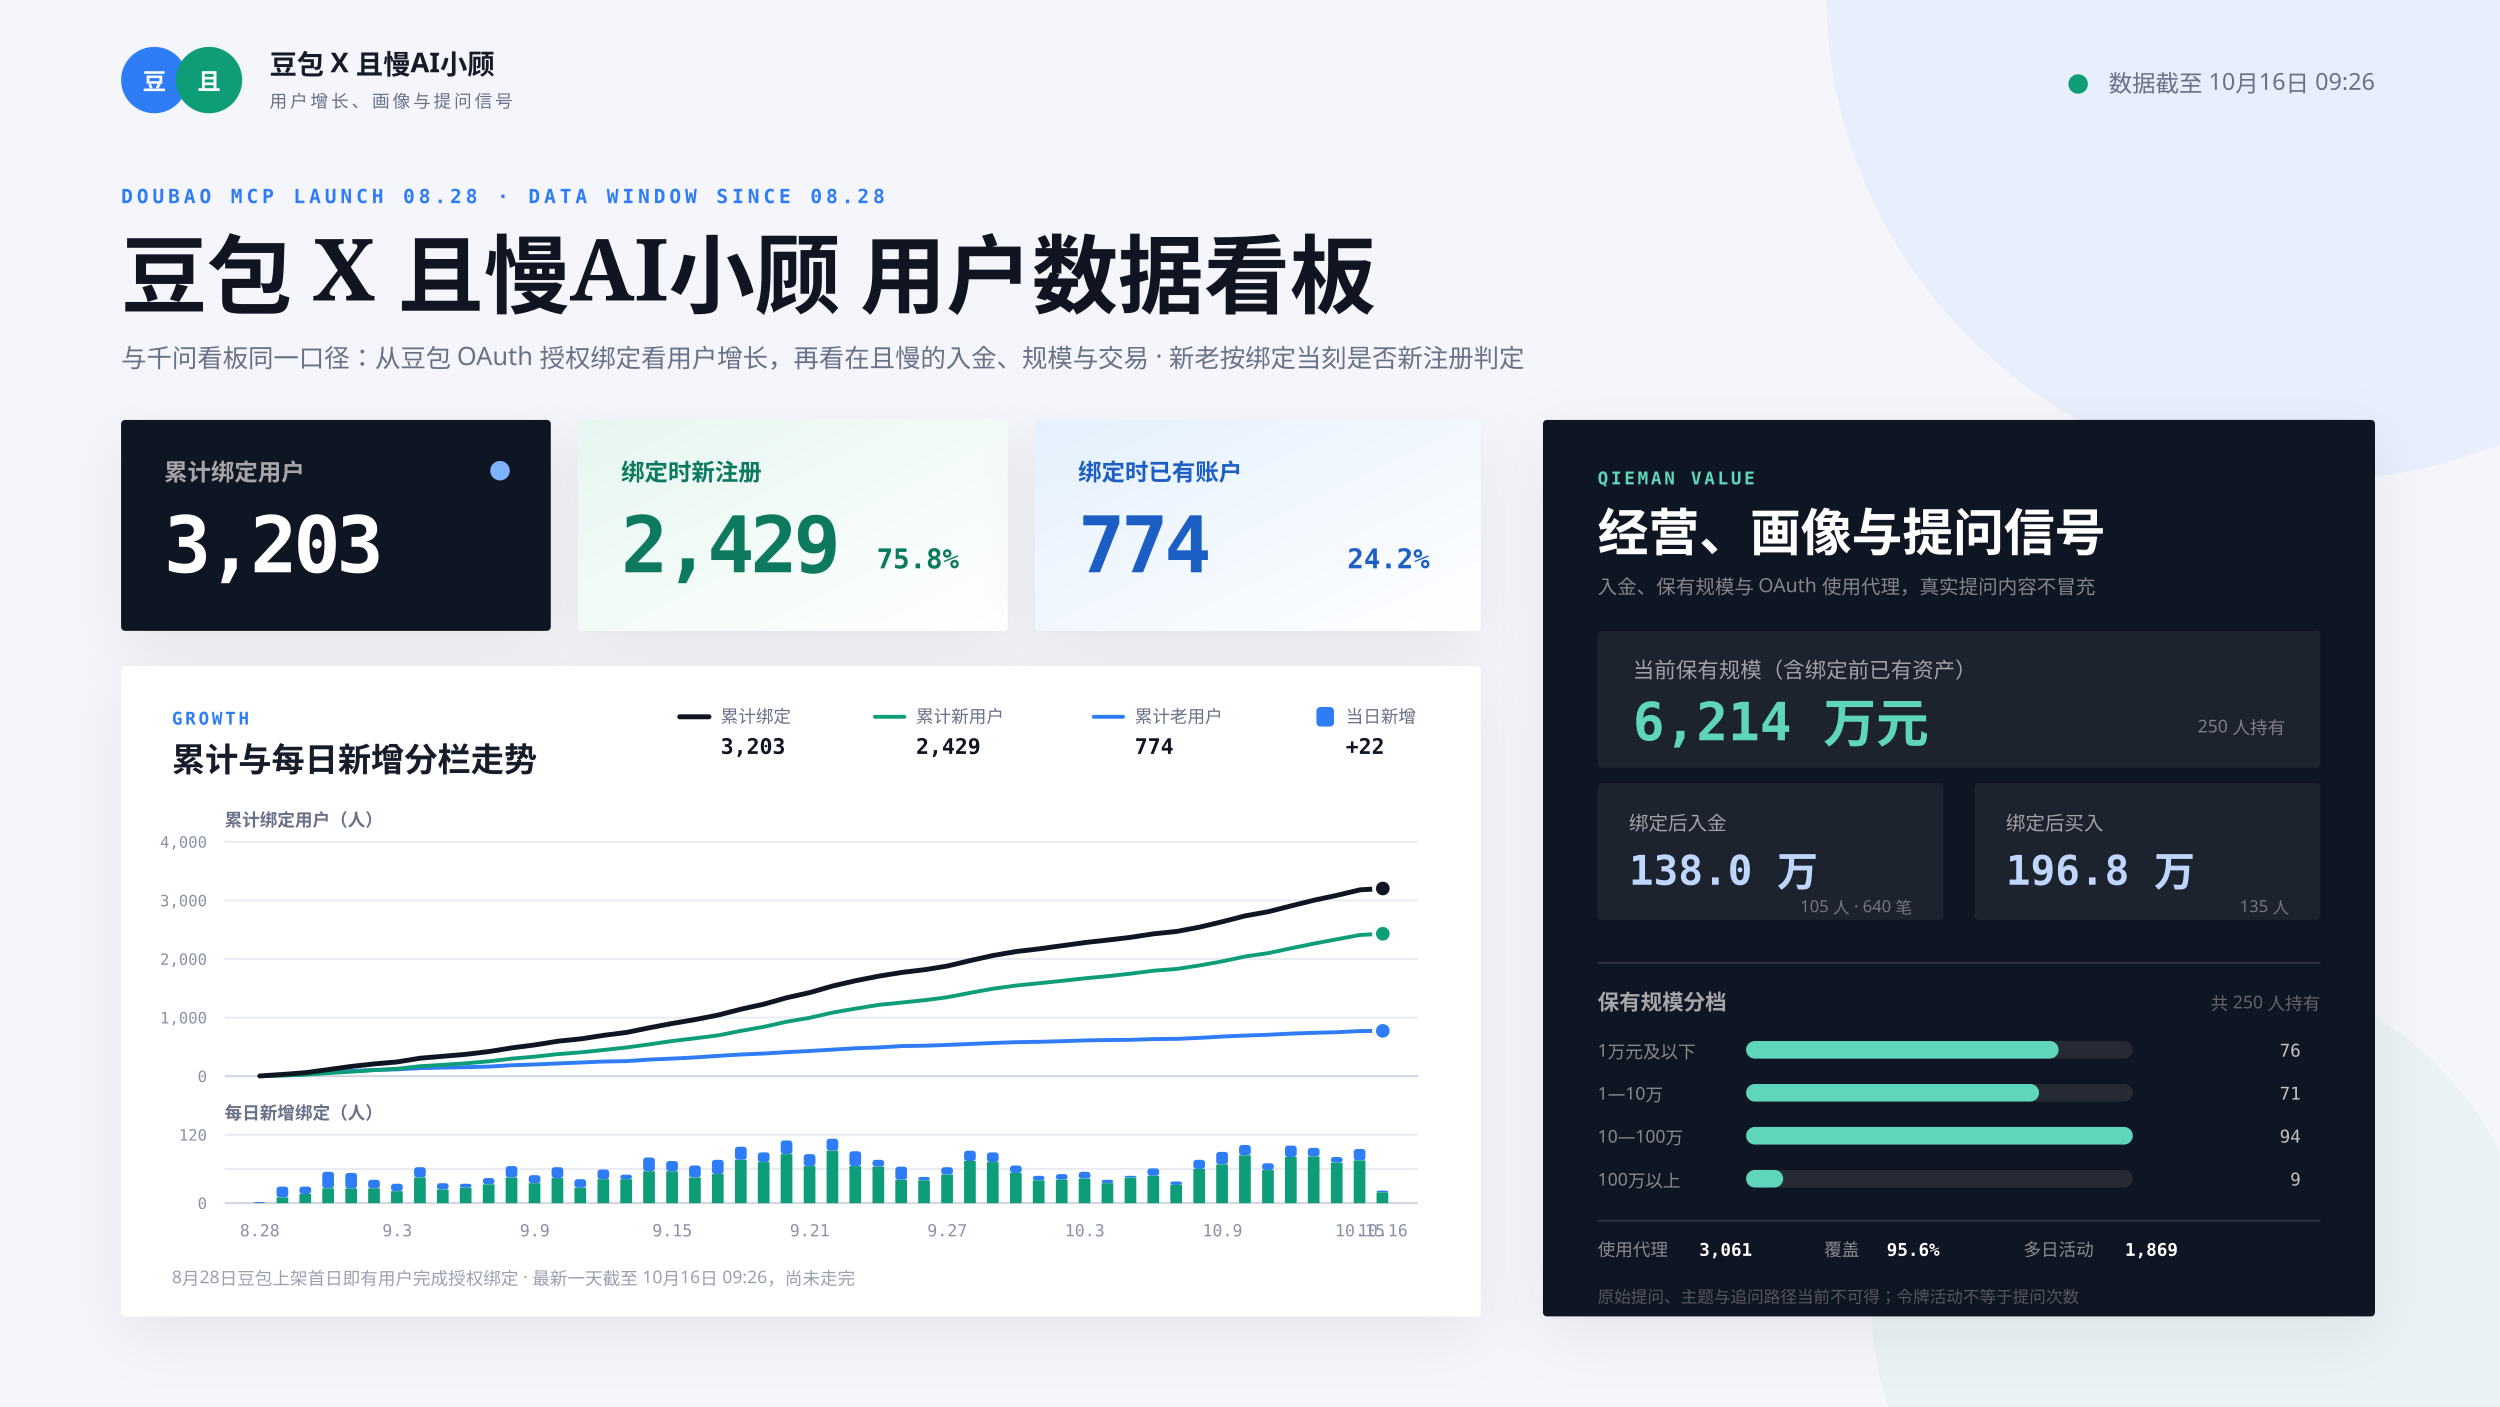
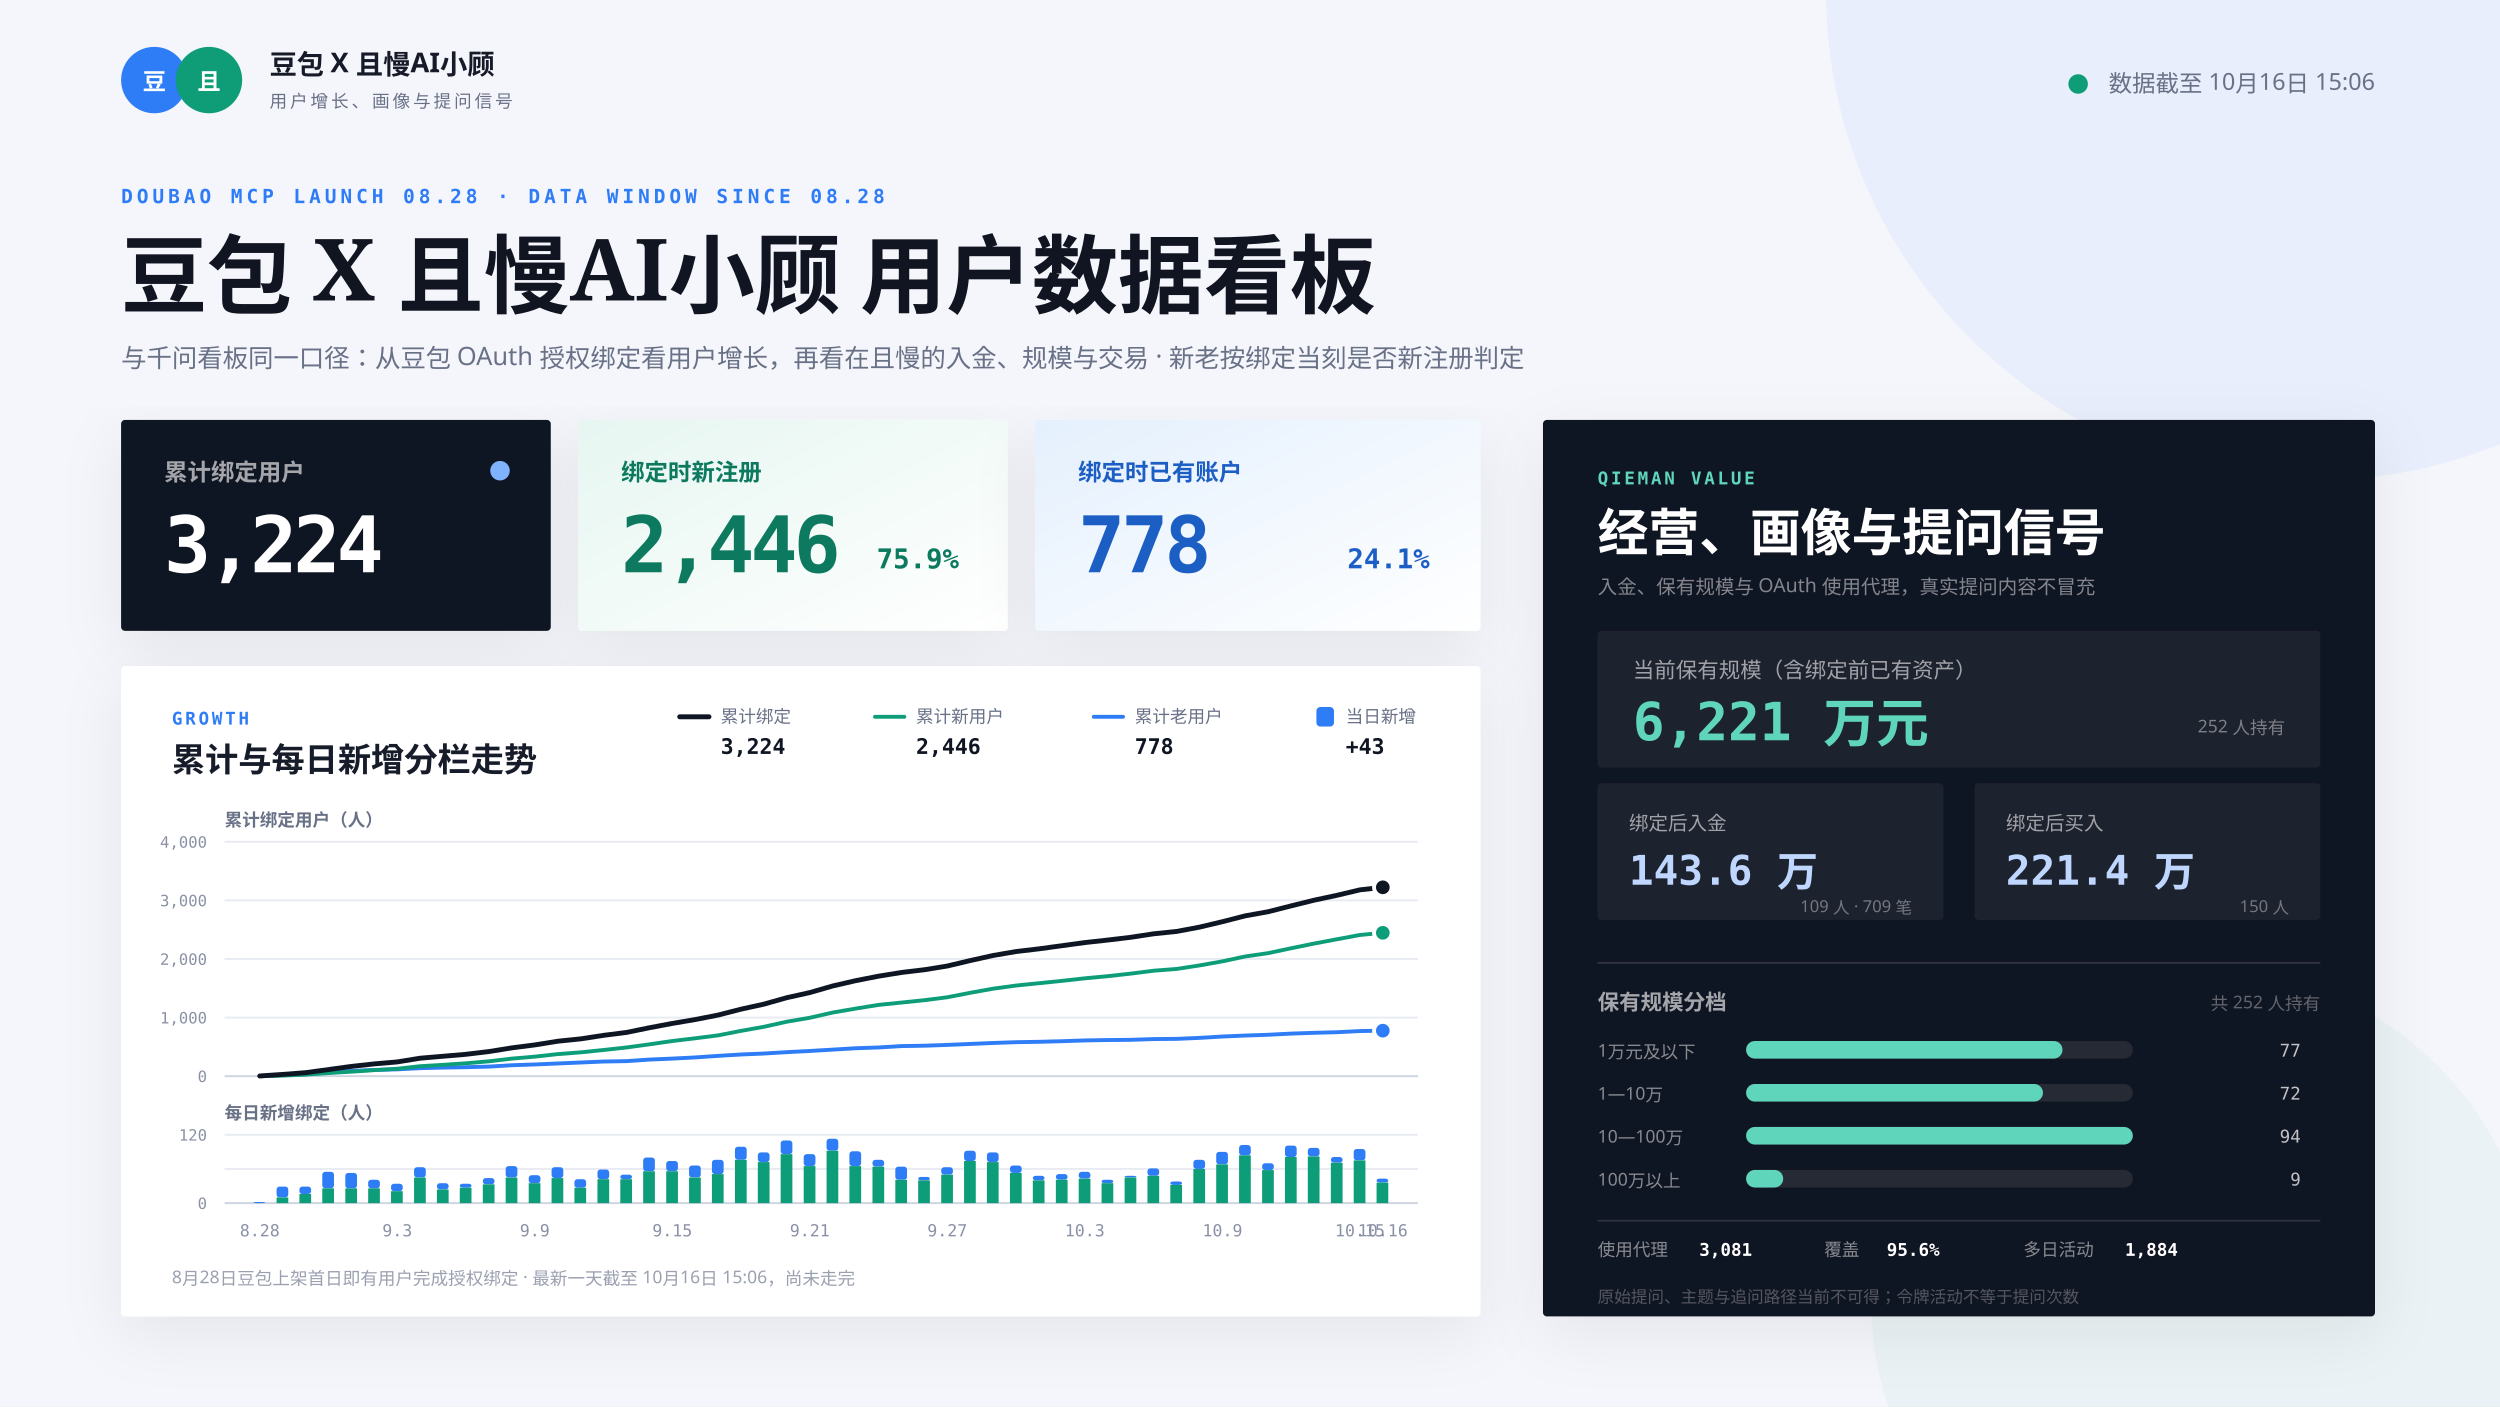
<svg xmlns="http://www.w3.org/2000/svg" width="1280" height="720" viewBox="0 0 1280 720" role="img" aria-labelledby="title desc">
  <defs>
    <linearGradient id="newCard" x1="0" y1="0" x2="1" y2="1">
      <stop offset="0" stop-color="#E6F6F1" />
      <stop offset="1" stop-color="#FFFFFF" />
    </linearGradient>
    <linearGradient id="oldCard" x1="0" y1="0" x2="1" y2="1">
      <stop offset="0" stop-color="#E4F0FD" />
      <stop offset="1" stop-color="#FFFFFF" />
    </linearGradient>
    <filter id="shadow" x="-15%" y="-15%" width="130%" height="140%">
      <feDropShadow dx="0" dy="9" stdDeviation="16" flood-color="#171B29" flood-opacity=".07" />
    </filter>
  </defs>
  <rect width="1280" height="720" fill="#F5F6FB" />
  <circle cx="1185" cy="-4" r="250" fill="#2E7CF6" fill-opacity=".07" />
  <circle cx="1128" cy="666" r="170" fill="#0F9D78" fill-opacity=".045" />
  <g font-family="PingFang SC,Microsoft YaHei,sans-serif">
    <g transform="translate(62 24)">
      <circle cx="17" cy="17" r="17" fill="#2E7CF6" />
      <text x="17" y="22" text-anchor="middle" fill="#FFFFFF" font-size="12" font-weight="700">豆</text>
      <circle cx="45" cy="17" r="17" fill="#0F9D78" />
      <text x="45" y="22" text-anchor="middle" fill="#FFFFFF" font-size="12" font-weight="700">且</text>
      <text x="76" y="14" fill="#171B29" font-size="14" font-weight="700">豆包 X 且慢AI小顾</text>
      <text x="76" y="31" fill="#697187" font-size="9" letter-spacing="1.5">用户增长、画像与提问信号</text>
    </g>
-     <text x="1216" y="47" text-anchor="end" fill="#697187" font-size="12">数据截至 10月16日 09:26</text>
+     <text x="1216" y="47" text-anchor="end" fill="#697187" font-size="12">数据截至 10月16日 15:06</text>
    <circle cx="1064" cy="43" r="5" fill="#0F9D78" />
    <text x="62" y="104" fill="#2E7CF6" font-family="SFMono-Regular,monospace" font-size="10" font-weight="700" letter-spacing="2">DOUBAO MCP LAUNCH 08.28 · DATA WINDOW SINCE 08.28</text>
    <text x="62" y="157" fill="#111522" font-family="Songti SC,STSong,serif" font-size="44" font-weight="700">豆包 X 且慢AI小顾 用户数据看板</text>
    <text x="62" y="188" fill="#697187" font-size="13">与千问看板同一口径：从豆包 OAuth 授权绑定看用户增长，再看在且慢的入金、规模与交易 · 新老按绑定当刻是否新注册判定</text>
    <g transform="translate(62 215)" filter="url(#shadow)">
      <rect width="220" height="108" rx="2" fill="#111522" />
      <text x="22" y="31" fill="#FFFFFF" fill-opacity=".62" font-size="12" font-weight="700">累计绑定用户</text>
-       <text x="22" y="78" fill="#FFFFFF" font-family="SFMono-Regular,monospace" font-size="40" font-weight="800" letter-spacing="-2">3,203</text>
+       <text x="22" y="78" fill="#FFFFFF" font-family="SFMono-Regular,monospace" font-size="40" font-weight="800" letter-spacing="-2">3,224</text>
      <circle cx="194" cy="26" r="5" fill="#7FB3FF" />
    </g>
    <g transform="translate(296 215)" filter="url(#shadow)">
      <rect width="220" height="108" rx="2" fill="url(#newCard)" />
      <text x="22" y="31" fill="#0A7A5E" font-size="12" font-weight="700">绑定时新注册</text>
-       <text x="22" y="78" fill="#0A7A5E" font-family="SFMono-Regular,monospace" font-size="40" font-weight="800" letter-spacing="-2">2,429</text>
-       <text x="195" y="76" text-anchor="end" fill="#0A7A5E" font-family="SFMono-Regular,monospace" font-size="14" font-weight="700">75.8%</text>
+       <text x="22" y="78" fill="#0A7A5E" font-family="SFMono-Regular,monospace" font-size="40" font-weight="800" letter-spacing="-2">2,446</text>
+       <text x="195" y="76" text-anchor="end" fill="#0A7A5E" font-family="SFMono-Regular,monospace" font-size="14" font-weight="700">75.9%</text>
    </g>
    <g transform="translate(530 215)" filter="url(#shadow)">
      <rect width="228" height="108" rx="2" fill="url(#oldCard)" />
      <text x="22" y="31" fill="#1F5FC4" font-size="12" font-weight="700">绑定时已有账户</text>
-       <text x="22" y="78" fill="#1F5FC4" font-family="SFMono-Regular,monospace" font-size="40" font-weight="800" letter-spacing="-2">774</text>
-       <text x="202" y="76" text-anchor="end" fill="#1F5FC4" font-family="SFMono-Regular,monospace" font-size="14" font-weight="700">24.2%</text>
+       <text x="22" y="78" fill="#1F5FC4" font-family="SFMono-Regular,monospace" font-size="40" font-weight="800" letter-spacing="-2">778</text>
+       <text x="202" y="76" text-anchor="end" fill="#1F5FC4" font-family="SFMono-Regular,monospace" font-size="14" font-weight="700">24.1%</text>
    </g>
    <g transform="translate(62 341)" filter="url(#shadow)">
      <rect width="696" height="333" rx="2" fill="#FFFFFF" />
      <text x="26" y="30" fill="#2E7CF6" font-family="SFMono-Regular,monospace" font-size="9" font-weight="700" letter-spacing="1.4">GROWTH</text>
      <text x="26" y="54" fill="#171B29" font-size="17" font-weight="700">累计与每日新增分栏走势</text>
      <g font-size="9">
        <line x1="286" y1="26" x2="301" y2="26" stroke="#111522" stroke-width="2.5" stroke-linecap="round" />
        <text x="307" y="29" fill="#697187">累计绑定</text>
-         <text x="307" y="45" fill="#111522" font-family="SFMono-Regular,monospace" font-size="11" font-weight="700">3,203</text>
+         <text x="307" y="45" fill="#111522" font-family="SFMono-Regular,monospace" font-size="11" font-weight="700">3,224</text>
        <line x1="386" y1="26" x2="401" y2="26" stroke="#0F9D78" stroke-width="2" stroke-linecap="round" />
        <text x="407" y="29" fill="#697187">累计新用户</text>
-         <text x="407" y="45" fill="#111522" font-family="SFMono-Regular,monospace" font-size="11" font-weight="700">2,429</text>
+         <text x="407" y="45" fill="#111522" font-family="SFMono-Regular,monospace" font-size="11" font-weight="700">2,446</text>
        <line x1="498" y1="26" x2="513" y2="26" stroke="#2E7CF6" stroke-width="2" stroke-linecap="round" />
        <text x="519" y="29" fill="#697187">累计老用户</text>
-         <text x="519" y="45" fill="#111522" font-family="SFMono-Regular,monospace" font-size="11" font-weight="700">774</text>
+         <text x="519" y="45" fill="#111522" font-family="SFMono-Regular,monospace" font-size="11" font-weight="700">778</text>
        <rect x="612" y="21" width="9" height="10" rx="2" fill="#2E7CF6" />
        <text x="627" y="29" fill="#697187">当日新增</text>
-         <text x="627" y="45" fill="#111522" font-family="SFMono-Regular,monospace" font-size="11" font-weight="700">+22</text>
+         <text x="627" y="45" fill="#111522" font-family="SFMono-Regular,monospace" font-size="11" font-weight="700">+43</text>
      </g>
      <text x="53" y="82" fill="#697187" font-size="9" font-weight="700">累计绑定用户（人）</text>
      <g stroke="#E9EBF3" stroke-width="1">
        <line x1="53" y1="180" x2="664" y2="180" />
        <line x1="53" y1="150" x2="664" y2="150" />
        <line x1="53" y1="120" x2="664" y2="120" />
        <line x1="53" y1="90" x2="664" y2="90" />
      </g>
      <line x1="53" y1="210" x2="664" y2="210" stroke="#CFD4E1" stroke-width="1" />
      <g fill="#8A91A5" font-family="SFMono-Regular,monospace" font-size="8">
        <text x="44" y="213" text-anchor="end">0</text>
        <text x="44" y="183" text-anchor="end">1,000</text>
        <text x="44" y="153" text-anchor="end">2,000</text>
        <text x="44" y="123" text-anchor="end">3,000</text>
        <text x="44" y="93" text-anchor="end">4,000</text>
      </g>
-       <path d="M71.0 209.9 L82.7 209.4 L94.5 209.0 L106.2 208.1 L117.9 207.3 L129.7 206.8 L141.4 206.5 L153.1 205.9 L164.9 205.6 L176.6 205.4 L188.3 205.1 L200.1 204.4 L211.8 204.0 L223.6 203.5 L235.3 203.0 L247.0 202.5 L258.8 202.3 L270.5 201.5 L282.2 201.0 L294.0 200.4 L305.7 199.6 L317.4 198.9 L329.2 198.4 L340.9 197.7 L352.6 197.1 L364.4 196.4 L376.1 195.7 L387.8 195.3 L399.6 194.6 L411.3 194.4 L423.0 194.0 L434.8 193.5 L446.5 193.0 L458.2 192.6 L470.0 192.4 L481.7 192.1 L493.4 191.7 L505.2 191.5 L516.9 191.4 L528.7 191.0 L540.4 190.9 L552.1 190.4 L563.9 189.7 L575.6 189.2 L587.3 188.8 L599.1 188.2 L610.8 187.8 L622.5 187.5 L634.3 186.9 L646.0 186.8" fill="none" stroke="#2E7CF6" stroke-width="2" stroke-linecap="round" stroke-linejoin="round" />
-       <path d="M71.0 210.0 L82.7 209.7 L94.5 209.2 L106.2 208.4 L117.9 207.7 L129.7 206.9 L141.4 206.2 L153.1 204.9 L164.9 204.2 L176.6 203.4 L188.3 202.4 L200.1 201.0 L211.8 200.0 L223.6 198.7 L235.3 197.8 L247.0 196.6 L258.8 195.3 L270.5 193.7 L282.2 192.0 L294.0 190.6 L305.7 189.1 L317.4 186.8 L329.2 184.7 L340.9 182.1 L352.6 180.1 L364.4 177.4 L376.1 175.4 L387.8 173.5 L399.6 172.3 L411.3 171.1 L423.0 169.6 L434.8 167.3 L446.5 165.2 L458.2 163.6 L470.0 162.4 L481.7 161.2 L493.4 159.9 L505.2 158.8 L516.9 157.5 L528.7 156.0 L540.4 155.1 L552.1 153.3 L563.9 151.2 L575.6 148.7 L587.3 147.0 L599.1 144.5 L610.8 142.1 L622.5 139.9 L634.3 137.7 L646.0 137.1" fill="none" stroke="#0F9D78" stroke-width="2" stroke-linecap="round" stroke-linejoin="round" />
-       <path d="M71.0 209.9 L82.7 209.1 L94.5 208.2 L106.2 206.6 L117.9 205.0 L129.7 203.7 L141.4 202.7 L153.1 200.8 L164.9 199.8 L176.6 198.8 L188.3 197.4 L200.1 195.5 L211.8 194.0 L223.6 192.1 L235.3 190.9 L247.0 189.1 L258.8 187.6 L270.5 185.2 L282.2 183.0 L294.0 181.0 L305.7 178.7 L317.4 175.7 L329.2 173.1 L340.9 169.8 L352.6 167.2 L364.4 163.8 L376.1 161.1 L387.8 158.8 L399.6 156.9 L411.3 155.5 L423.0 153.6 L434.8 150.8 L446.5 148.2 L458.2 146.2 L470.0 144.8 L481.7 143.2 L493.4 141.6 L505.2 140.3 L516.9 138.9 L528.7 137.1 L540.4 135.9 L552.1 133.7 L563.9 130.9 L575.6 127.9 L587.3 125.8 L599.1 122.8 L610.8 119.9 L622.5 117.4 L634.3 114.6 L646.0 113.9" fill="none" stroke="#111522" stroke-width="2.5" stroke-linecap="round" stroke-linejoin="round" />
+       <path d="M71.0 209.9 L82.7 209.4 L94.5 209.0 L106.2 208.1 L117.9 207.3 L129.7 206.8 L141.4 206.5 L153.1 205.9 L164.9 205.6 L176.6 205.4 L188.3 205.1 L200.1 204.4 L211.8 204.0 L223.6 203.5 L235.3 203.0 L247.0 202.5 L258.8 202.3 L270.5 201.5 L282.2 201.0 L294.0 200.4 L305.7 199.6 L317.4 198.9 L329.2 198.4 L340.9 197.7 L352.6 197.1 L364.4 196.4 L376.1 195.7 L387.8 195.3 L399.6 194.6 L411.3 194.4 L423.0 194.0 L434.8 193.5 L446.5 193.0 L458.2 192.6 L470.0 192.4 L481.7 192.1 L493.4 191.7 L505.2 191.5 L516.9 191.4 L528.7 191.0 L540.4 190.9 L552.1 190.4 L563.9 189.7 L575.6 189.2 L587.3 188.8 L599.1 188.2 L610.8 187.8 L622.5 187.5 L634.3 186.9 L646.0 186.7" fill="none" stroke="#2E7CF6" stroke-width="2" stroke-linecap="round" stroke-linejoin="round" />
+       <path d="M71.0 210.0 L82.7 209.7 L94.5 209.2 L106.2 208.4 L117.9 207.7 L129.7 206.9 L141.4 206.2 L153.1 204.9 L164.9 204.2 L176.6 203.4 L188.3 202.4 L200.1 201.0 L211.8 200.0 L223.6 198.7 L235.3 197.8 L247.0 196.6 L258.8 195.3 L270.5 193.7 L282.2 192.0 L294.0 190.6 L305.7 189.1 L317.4 186.8 L329.2 184.7 L340.9 182.1 L352.6 180.1 L364.4 177.4 L376.1 175.4 L387.8 173.5 L399.6 172.3 L411.3 171.1 L423.0 169.6 L434.8 167.3 L446.5 165.2 L458.2 163.6 L470.0 162.4 L481.7 161.2 L493.4 159.9 L505.2 158.8 L516.9 157.5 L528.7 156.0 L540.4 155.1 L552.1 153.3 L563.9 151.2 L575.6 148.7 L587.3 147.0 L599.1 144.5 L610.8 142.1 L622.5 139.9 L634.3 137.7 L646.0 136.6" fill="none" stroke="#0F9D78" stroke-width="2" stroke-linecap="round" stroke-linejoin="round" />
+       <path d="M71.0 209.9 L82.7 209.1 L94.5 208.2 L106.2 206.6 L117.9 205.0 L129.7 203.7 L141.4 202.7 L153.1 200.8 L164.9 199.8 L176.6 198.8 L188.3 197.4 L200.1 195.5 L211.8 194.0 L223.6 192.1 L235.3 190.9 L247.0 189.1 L258.8 187.6 L270.5 185.2 L282.2 183.0 L294.0 181.0 L305.7 178.7 L317.4 175.7 L329.2 173.1 L340.9 169.8 L352.6 167.2 L364.4 163.8 L376.1 161.1 L387.8 158.8 L399.6 156.9 L411.3 155.5 L423.0 153.6 L434.8 150.8 L446.5 148.2 L458.2 146.2 L470.0 144.8 L481.7 143.2 L493.4 141.6 L505.2 140.3 L516.9 138.9 L528.7 137.1 L540.4 135.9 L552.1 133.7 L563.9 130.9 L575.6 127.9 L587.3 125.8 L599.1 122.8 L610.8 119.9 L622.5 117.4 L634.3 114.6 L646.0 113.3" fill="none" stroke="#111522" stroke-width="2.5" stroke-linecap="round" stroke-linejoin="round" />
      <g stroke="#FFFFFF" stroke-width="2">
-         <circle cx="646.0" cy="113.9" r="4.5" fill="#111522" />
-         <circle cx="646.0" cy="137.1" r="4.5" fill="#0F9D78" />
-         <circle cx="646.0" cy="186.8" r="4.5" fill="#2E7CF6" />
+         <circle cx="646.0" cy="113.3" r="4.5" fill="#111522" />
+         <circle cx="646.0" cy="136.6" r="4.5" fill="#0F9D78" />
+         <circle cx="646.0" cy="186.7" r="4.5" fill="#2E7CF6" />
      </g>
      <text x="53" y="232" fill="#697187" font-size="9" font-weight="700">每日新增绑定（人）</text>
      <g stroke="#E9EBF3" stroke-width="1">
        <line x1="53" y1="240" x2="664" y2="240" />
        <line x1="53" y1="257.5" x2="664" y2="257.5" />
      </g>
      <line x1="53" y1="275" x2="664" y2="275" stroke="#CFD4E1" stroke-width="1" />
      <g fill="#8A91A5" font-family="SFMono-Regular,monospace" font-size="8">
        <text x="44" y="243" text-anchor="end">120</text>
        <text x="44" y="278" text-anchor="end">0</text>
      </g>
      <g fill="#2E7CF6">
        <rect x="67.8" y="274.42" width="6" height="0.58" rx="1.5" />
        <rect x="79.6" y="266.54" width="6" height="5.54" rx="1.5" />
        <rect x="91.3" y="266.54" width="6" height="3.79" rx="1.5" />
        <rect x="103.0" y="258.96" width="6" height="8.46" rx="1.5" />
        <rect x="114.8" y="259.54" width="6" height="7.88" rx="1.5" />
        <rect x="126.5" y="263.04" width="6" height="4.38" rx="1.5" />
        <rect x="138.2" y="265.08" width="6" height="3.79" rx="1.5" />
        <rect x="150.0" y="256.62" width="6" height="5.25" rx="1.5" />
        <rect x="161.7" y="264.79" width="6" height="3.21" rx="1.5" />
        <rect x="173.4" y="265.08" width="6" height="2.04" rx="1.5" />
        <rect x="185.2" y="262.17" width="6" height="3.21" rx="1.5" />
        <rect x="196.9" y="256.04" width="6" height="5.83" rx="1.5" />
        <rect x="208.7" y="260.71" width="6" height="4.08" rx="1.5" />
        <rect x="220.4" y="256.62" width="6" height="5.54" rx="1.5" />
        <rect x="232.1" y="262.75" width="6" height="4.38" rx="1.5" />
        <rect x="243.9" y="257.79" width="6" height="4.96" rx="1.5" />
        <rect x="255.6" y="260.42" width="6" height="2.33" rx="1.5" />
        <rect x="267.3" y="251.67" width="6" height="7.00" rx="1.5" />
        <rect x="279.1" y="253.42" width="6" height="5.25" rx="1.5" />
        <rect x="290.8" y="255.75" width="6" height="6.12" rx="1.5" />
        <rect x="302.5" y="252.83" width="6" height="7.29" rx="1.5" />
        <rect x="314.3" y="246.12" width="6" height="6.71" rx="1.5" />
        <rect x="326.0" y="249.04" width="6" height="4.96" rx="1.5" />
        <rect x="337.7" y="242.92" width="6" height="7.00" rx="1.5" />
        <rect x="349.5" y="249.92" width="6" height="6.13" rx="1.5" />
        <rect x="361.2" y="242.04" width="6" height="6.12" rx="1.5" />
        <rect x="372.9" y="248.46" width="6" height="7.58" rx="1.5" />
        <rect x="384.7" y="252.83" width="6" height="3.50" rx="1.5" />
        <rect x="396.4" y="256.33" width="6" height="6.71" rx="1.5" />
        <rect x="408.1" y="261.58" width="6" height="1.75" rx="1.5" />
        <rect x="419.9" y="256.62" width="6" height="3.79" rx="1.5" />
        <rect x="431.6" y="248.17" width="6" height="5.25" rx="1.5" />
        <rect x="443.3" y="249.04" width="6" height="4.96" rx="1.5" />
        <rect x="455.1" y="255.75" width="6" height="3.79" rx="1.5" />
        <rect x="466.8" y="261.00" width="6" height="2.33" rx="1.5" />
        <rect x="478.6" y="260.12" width="6" height="2.92" rx="1.5" />
        <rect x="490.3" y="258.96" width="6" height="3.50" rx="1.5" />
        <rect x="502.0" y="263.04" width="6" height="1.75" rx="1.5" />
        <rect x="513.8" y="261.00" width="6" height="0.88" rx="1.5" />
        <rect x="525.5" y="257.21" width="6" height="3.79" rx="1.5" />
        <rect x="537.2" y="263.92" width="6" height="1.75" rx="1.5" />
        <rect x="549.0" y="252.83" width="6" height="4.67" rx="1.5" />
        <rect x="560.7" y="248.75" width="6" height="6.42" rx="1.5" />
        <rect x="572.4" y="245.25" width="6" height="5.25" rx="1.5" />
        <rect x="584.2" y="254.58" width="6" height="3.50" rx="1.5" />
        <rect x="595.9" y="245.54" width="6" height="5.83" rx="1.5" />
        <rect x="607.6" y="246.71" width="6" height="4.38" rx="1.5" />
        <rect x="619.4" y="251.38" width="6" height="2.92" rx="1.5" />
        <rect x="631.1" y="247.29" width="6" height="5.83" rx="1.5" />
-         <rect x="642.8" y="268.58" width="6" height="0.88" rx="1.5" />
+         <rect x="642.8" y="262.46" width="6" height="2.04" rx="1.5" />
      </g>
      <g fill="#0F9D78">
        <rect x="67.8" y="275.00" width="6" height="0.00" />
        <rect x="79.6" y="272.08" width="6" height="2.92" />
        <rect x="91.3" y="270.33" width="6" height="4.67" />
        <rect x="103.0" y="267.42" width="6" height="7.58" />
        <rect x="114.8" y="267.42" width="6" height="7.58" />
        <rect x="126.5" y="267.42" width="6" height="7.58" />
        <rect x="138.2" y="268.88" width="6" height="6.12" />
        <rect x="150.0" y="261.88" width="6" height="13.12" />
        <rect x="161.7" y="268.00" width="6" height="7.00" />
        <rect x="173.4" y="267.12" width="6" height="7.88" />
        <rect x="185.2" y="265.38" width="6" height="9.62" />
        <rect x="196.9" y="261.88" width="6" height="13.12" />
        <rect x="208.7" y="264.79" width="6" height="10.21" />
        <rect x="220.4" y="262.17" width="6" height="12.83" />
        <rect x="232.1" y="267.12" width="6" height="7.88" />
        <rect x="243.9" y="262.75" width="6" height="12.25" />
        <rect x="255.6" y="262.75" width="6" height="12.25" />
        <rect x="267.3" y="258.67" width="6" height="16.33" />
        <rect x="279.1" y="258.67" width="6" height="16.33" />
        <rect x="290.8" y="261.88" width="6" height="13.12" />
        <rect x="302.5" y="260.12" width="6" height="14.88" />
        <rect x="314.3" y="252.83" width="6" height="22.17" />
        <rect x="326.0" y="254.00" width="6" height="21.00" />
        <rect x="337.7" y="249.92" width="6" height="25.08" />
        <rect x="349.5" y="256.04" width="6" height="18.96" />
        <rect x="361.2" y="248.17" width="6" height="26.83" />
        <rect x="372.9" y="256.04" width="6" height="18.96" />
        <rect x="384.7" y="256.33" width="6" height="18.67" />
        <rect x="396.4" y="263.04" width="6" height="11.96" />
        <rect x="408.1" y="263.33" width="6" height="11.67" />
        <rect x="419.9" y="260.42" width="6" height="14.58" />
        <rect x="431.6" y="253.42" width="6" height="21.58" />
        <rect x="443.3" y="254.00" width="6" height="21.00" />
        <rect x="455.1" y="259.54" width="6" height="15.46" />
        <rect x="466.8" y="263.33" width="6" height="11.67" />
        <rect x="478.6" y="263.04" width="6" height="11.96" />
        <rect x="490.3" y="262.46" width="6" height="12.54" />
        <rect x="502.0" y="264.79" width="6" height="10.21" />
        <rect x="513.8" y="261.88" width="6" height="13.12" />
        <rect x="525.5" y="261.00" width="6" height="14.00" />
        <rect x="537.2" y="265.67" width="6" height="9.33" />
        <rect x="549.0" y="257.50" width="6" height="17.50" />
        <rect x="560.7" y="255.17" width="6" height="19.83" />
        <rect x="572.4" y="250.50" width="6" height="24.50" />
        <rect x="584.2" y="258.08" width="6" height="16.92" />
        <rect x="595.9" y="251.38" width="6" height="23.62" />
        <rect x="607.6" y="251.08" width="6" height="23.92" />
        <rect x="619.4" y="254.29" width="6" height="20.71" />
        <rect x="631.1" y="253.12" width="6" height="21.88" />
-         <rect x="642.8" y="269.46" width="6" height="5.54" />
+         <rect x="642.8" y="264.50" width="6" height="10.50" />
      </g>
      <g fill="#8A91A5" font-family="SFMono-Regular,monospace" font-size="8.5">
        <text x="71.0" y="292" text-anchor="middle">8.28</text>
        <text x="141.4" y="292" text-anchor="middle">9.3</text>
        <text x="211.8" y="292" text-anchor="middle">9.9</text>
        <text x="282.2" y="292" text-anchor="middle">9.15</text>
        <text x="352.6" y="292" text-anchor="middle">9.21</text>
        <text x="423.0" y="292" text-anchor="middle">9.27</text>
        <text x="493.4" y="292" text-anchor="middle">10.3</text>
        <text x="563.9" y="292" text-anchor="middle">10.9</text>
        <text x="634.3" y="292" text-anchor="middle">10.15</text>
        <text x="646.0" y="292" text-anchor="middle">10.16</text>
      </g>
-       <text x="26" y="316" fill="#9AA0AF" font-size="9">8月28日豆包上架首日即有用户完成授权绑定 · 最新一天截至 10月16日 09:26，尚未走完</text>
+       <text x="26" y="316" fill="#9AA0AF" font-size="9">8月28日豆包上架首日即有用户完成授权绑定 · 最新一天截至 10月16日 15:06，尚未走完</text>
    </g>
    <g transform="translate(790 215)" filter="url(#shadow)">
      <rect width="426" height="459" rx="2" fill="#111522" />
      <text x="28" y="33" fill="#5ED5BB" font-family="SFMono-Regular,monospace" font-size="9" font-weight="700" letter-spacing="1.4">QIEMAN VALUE</text>
      <text x="28" y="67" fill="#FFFFFF" font-family="Songti SC,STSong,serif" font-size="26" font-weight="700">经营、画像与提问信号</text>
      <text x="28" y="89" fill="#FFFFFF" fill-opacity=".48" font-size="10">入金、保有规模与 OAuth 使用代理，真实提问内容不冒充</text>
      <g transform="translate(28 108)">
        <rect width="370" height="70" rx="2" fill="#FFFFFF" fill-opacity=".055" />
        <text x="18" y="24" fill="#FFFFFF" fill-opacity=".58" font-size="11">当前保有规模（含绑定前已有资产）</text>
-         <text x="18" y="56" fill="#5ED5BB" font-family="SFMono-Regular,monospace" font-size="27" font-weight="800">6,214 万元</text>
-         <text x="352" y="52" text-anchor="end" fill="#FFFFFF" fill-opacity=".42" font-size="9">250 人持有</text>
+         <text x="18" y="56" fill="#5ED5BB" font-family="SFMono-Regular,monospace" font-size="27" font-weight="800">6,221 万元</text>
+         <text x="352" y="52" text-anchor="end" fill="#FFFFFF" fill-opacity=".42" font-size="9">252 人持有</text>
      </g>
      <g transform="translate(28 186)">
        <rect width="177" height="70" rx="2" fill="#FFFFFF" fill-opacity=".055" />
        <text x="16" y="24" fill="#FFFFFF" fill-opacity=".58" font-size="10">绑定后入金</text>
-         <text x="16" y="52" fill="#BFD7FF" font-family="SFMono-Regular,monospace" font-size="21" font-weight="800">138.0 万</text>
-         <text x="161" y="66" text-anchor="end" fill="#FFFFFF" fill-opacity=".38" font-size="8.5">105 人 · 640 笔</text>
+         <text x="16" y="52" fill="#BFD7FF" font-family="SFMono-Regular,monospace" font-size="21" font-weight="800">143.6 万</text>
+         <text x="161" y="66" text-anchor="end" fill="#FFFFFF" fill-opacity=".38" font-size="8.5">109 人 · 709 笔</text>
      </g>
      <g transform="translate(221 186)">
        <rect width="177" height="70" rx="2" fill="#FFFFFF" fill-opacity=".055" />
        <text x="16" y="24" fill="#FFFFFF" fill-opacity=".58" font-size="10">绑定后买入</text>
-         <text x="16" y="52" fill="#BFD7FF" font-family="SFMono-Regular,monospace" font-size="21" font-weight="800">196.8 万</text>
-         <text x="161" y="66" text-anchor="end" fill="#FFFFFF" fill-opacity=".38" font-size="8.5">135 人</text>
+         <text x="16" y="52" fill="#BFD7FF" font-family="SFMono-Regular,monospace" font-size="21" font-weight="800">221.4 万</text>
+         <text x="161" y="66" text-anchor="end" fill="#FFFFFF" fill-opacity=".38" font-size="8.5">150 人</text>
      </g>
      <line x1="28" y1="278" x2="398" y2="278" stroke="#FFFFFF" stroke-opacity=".12" />
      <text x="28" y="302" fill="#FFFFFF" fill-opacity=".62" font-size="11" font-weight="700">保有规模分档</text>
-       <text x="398" y="302" text-anchor="end" fill="#FFFFFF" fill-opacity=".34" font-size="9">共 250 人持有</text>
+       <text x="398" y="302" text-anchor="end" fill="#FFFFFF" fill-opacity=".34" font-size="9">共 252 人持有</text>
      <g transform="translate(28 316)" font-size="9">
        <text x="0" y="10" fill="#FFFFFF" fill-opacity=".5">1万元及以下</text>
        <rect x="76" y="2" width="198" height="9" rx="4.5" fill="#FFFFFF" fill-opacity=".09" />
-         <rect x="76" y="2" width="160" height="9" rx="4.5" fill="#5ED5BB" />
-         <text x="360" y="10" text-anchor="end" fill="#FFFFFF" fill-opacity=".74" font-family="SFMono-Regular,monospace">76</text>
+         <rect x="76" y="2" width="162" height="9" rx="4.5" fill="#5ED5BB" />
+         <text x="360" y="10" text-anchor="end" fill="#FFFFFF" fill-opacity=".74" font-family="SFMono-Regular,monospace">77</text>
        <text x="0" y="32" fill="#FFFFFF" fill-opacity=".5">1—10万</text>
        <rect x="76" y="24" width="198" height="9" rx="4.5" fill="#FFFFFF" fill-opacity=".09" />
-         <rect x="76" y="24" width="150" height="9" rx="4.5" fill="#5ED5BB" />
-         <text x="360" y="32" text-anchor="end" fill="#FFFFFF" fill-opacity=".74" font-family="SFMono-Regular,monospace">71</text>
+         <rect x="76" y="24" width="152" height="9" rx="4.5" fill="#5ED5BB" />
+         <text x="360" y="32" text-anchor="end" fill="#FFFFFF" fill-opacity=".74" font-family="SFMono-Regular,monospace">72</text>
        <text x="0" y="54" fill="#FFFFFF" fill-opacity=".5">10—100万</text>
        <rect x="76" y="46" width="198" height="9" rx="4.5" fill="#FFFFFF" fill-opacity=".09" />
        <rect x="76" y="46" width="198" height="9" rx="4.5" fill="#5ED5BB" />
        <text x="360" y="54" text-anchor="end" fill="#FFFFFF" fill-opacity=".74" font-family="SFMono-Regular,monospace">94</text>
        <text x="0" y="76" fill="#FFFFFF" fill-opacity=".5">100万以上</text>
        <rect x="76" y="68" width="198" height="9" rx="4.5" fill="#FFFFFF" fill-opacity=".09" />
        <rect x="76" y="68" width="19" height="9" rx="4.5" fill="#5ED5BB" />
        <text x="360" y="76" text-anchor="end" fill="#FFFFFF" fill-opacity=".74" font-family="SFMono-Regular,monospace">9</text>
      </g>
      <line x1="28" y1="410" x2="398" y2="410" stroke="#FFFFFF" stroke-opacity=".12" />
      <g transform="translate(28 428)" font-size="9">
        <text x="0" y="0" fill="#FFFFFF" fill-opacity=".5">使用代理</text>
-         <text x="52" y="0" fill="#FFFFFF" font-family="SFMono-Regular,monospace" font-weight="700">3,061</text>
+         <text x="52" y="0" fill="#FFFFFF" font-family="SFMono-Regular,monospace" font-weight="700">3,081</text>
        <text x="116" y="0" fill="#FFFFFF" fill-opacity=".5">覆盖</text>
        <text x="148" y="0" fill="#FFFFFF" font-family="SFMono-Regular,monospace" font-weight="700">95.6%</text>
        <text x="218" y="0" fill="#FFFFFF" fill-opacity=".5">多日活动</text>
-         <text x="270" y="0" fill="#FFFFFF" font-family="SFMono-Regular,monospace" font-weight="700">1,869</text>
+         <text x="270" y="0" fill="#FFFFFF" font-family="SFMono-Regular,monospace" font-weight="700">1,884</text>
      </g>
      <text x="28" y="452" fill="#FFFFFF" fill-opacity=".28" font-size="8.5">原始提问、主题与追问路径当前不可得；令牌活动不等于提问次数</text>
    </g>
  </g>
</svg>
